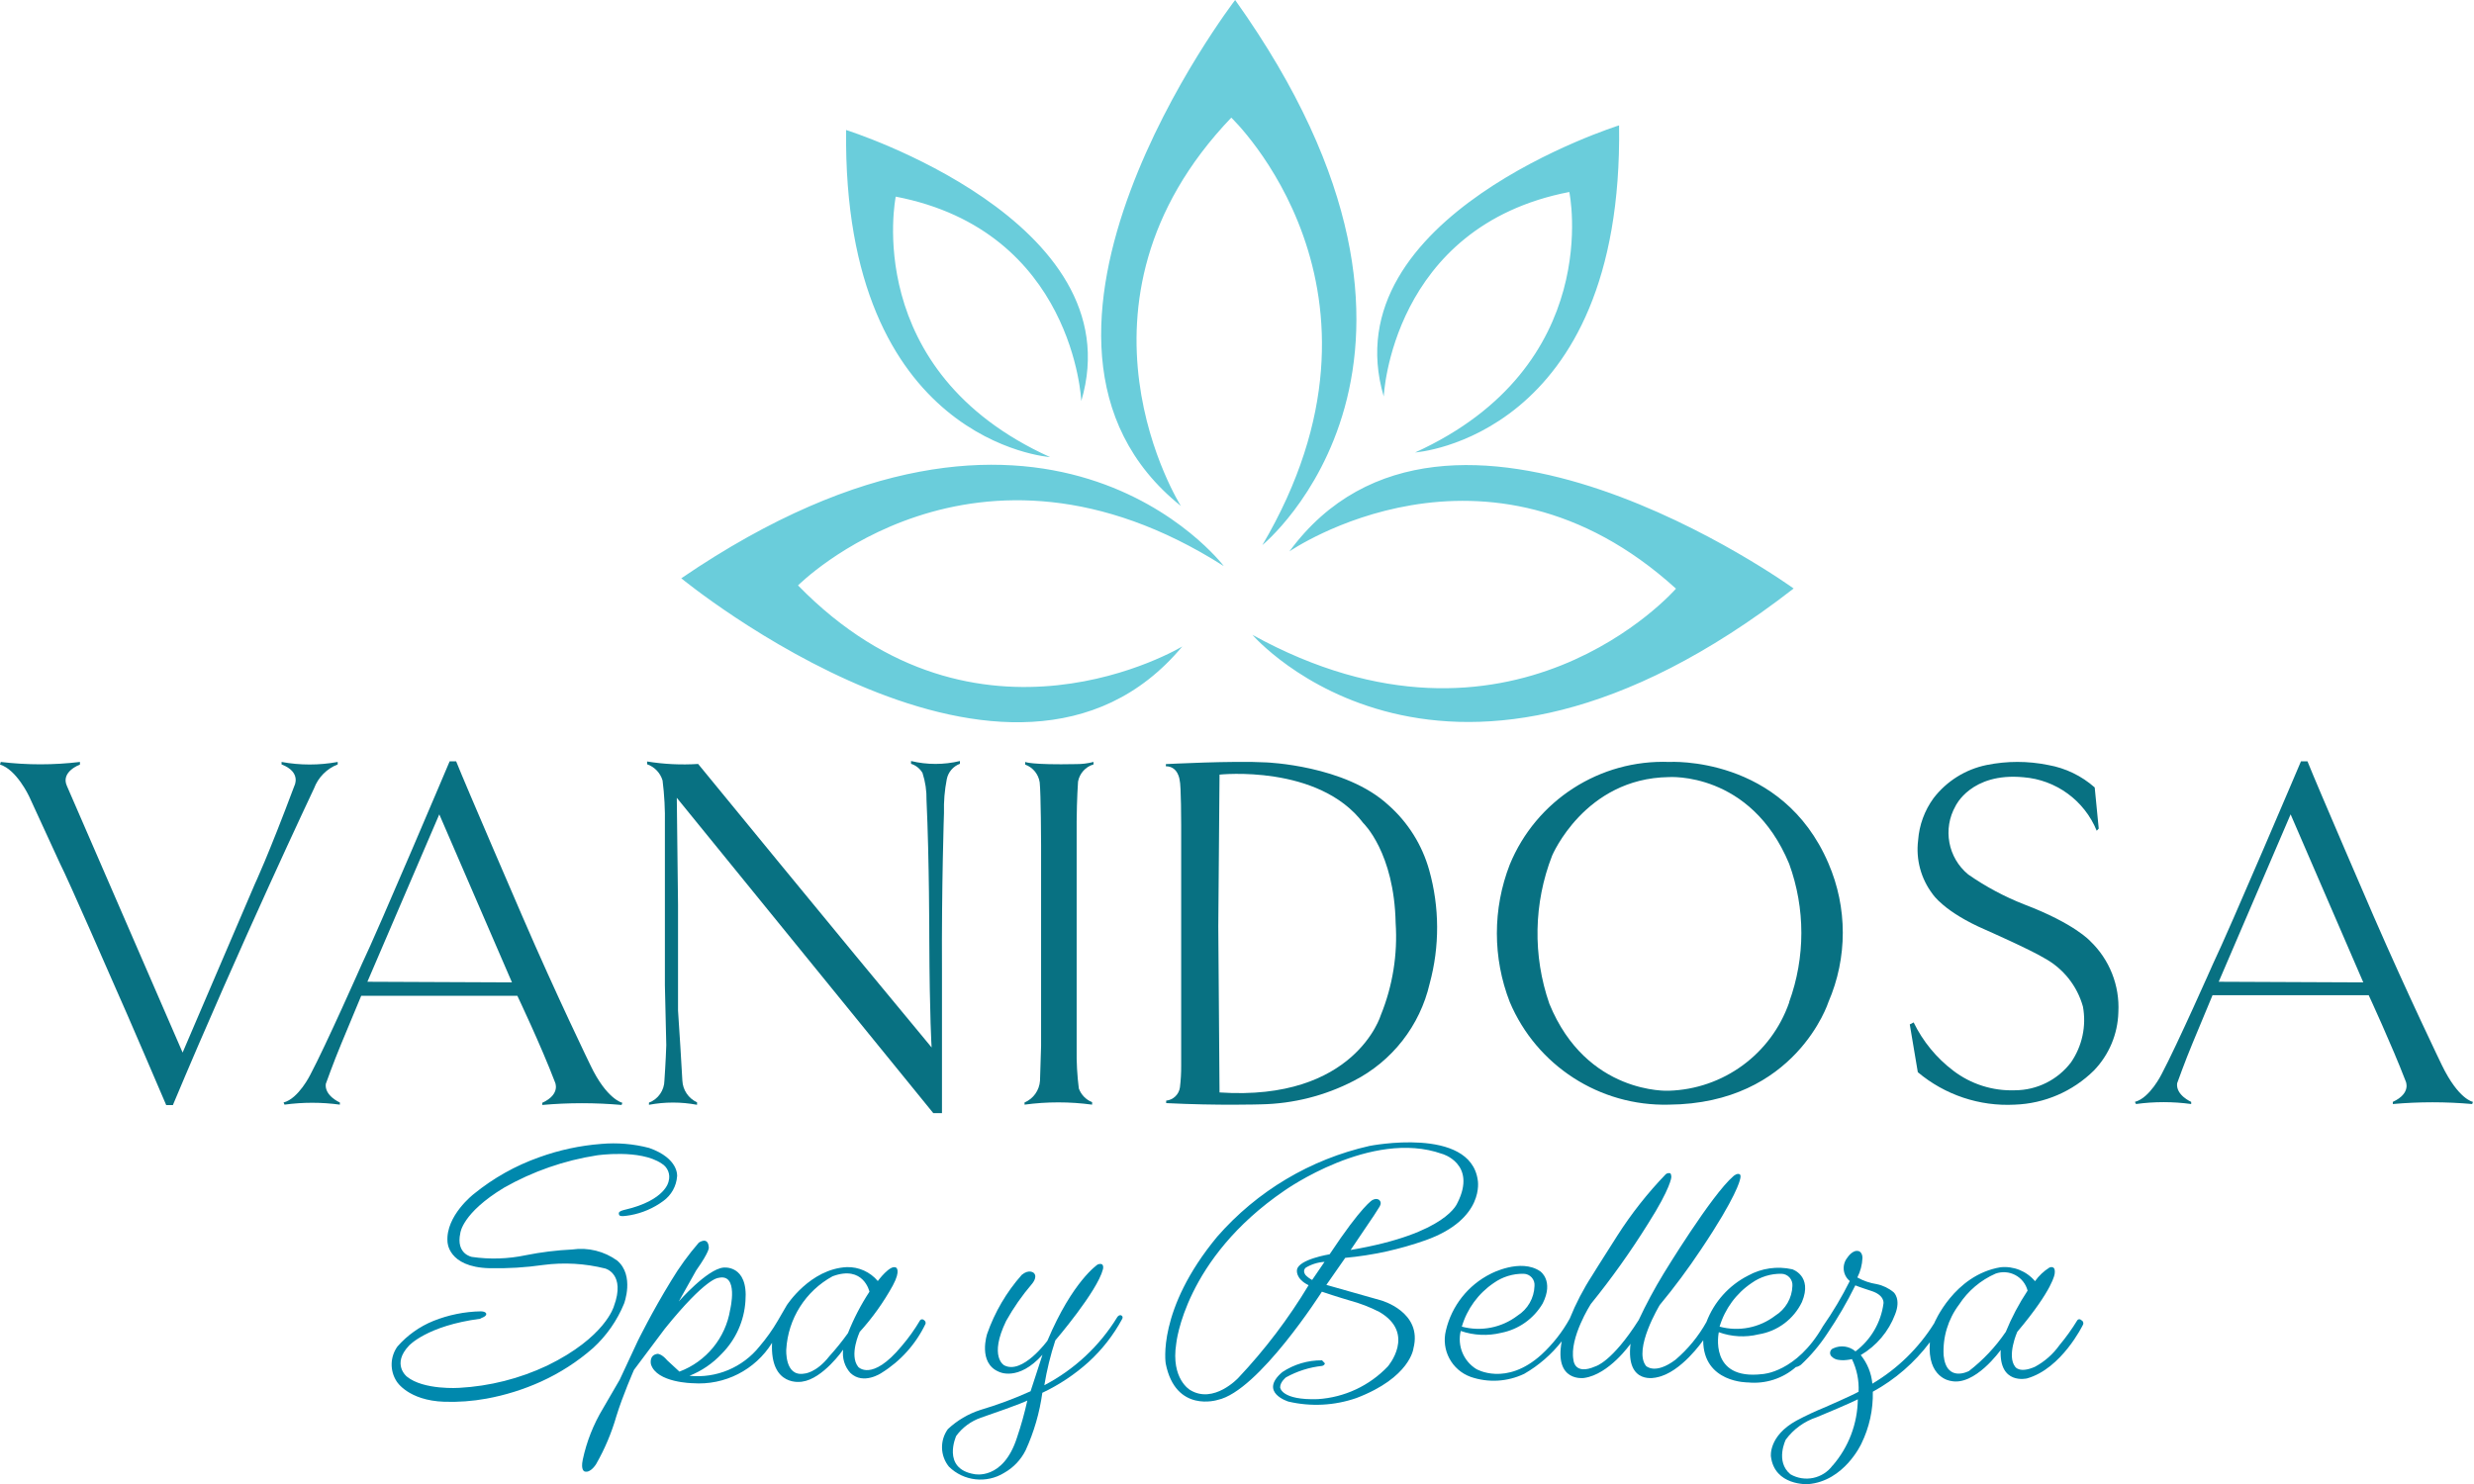
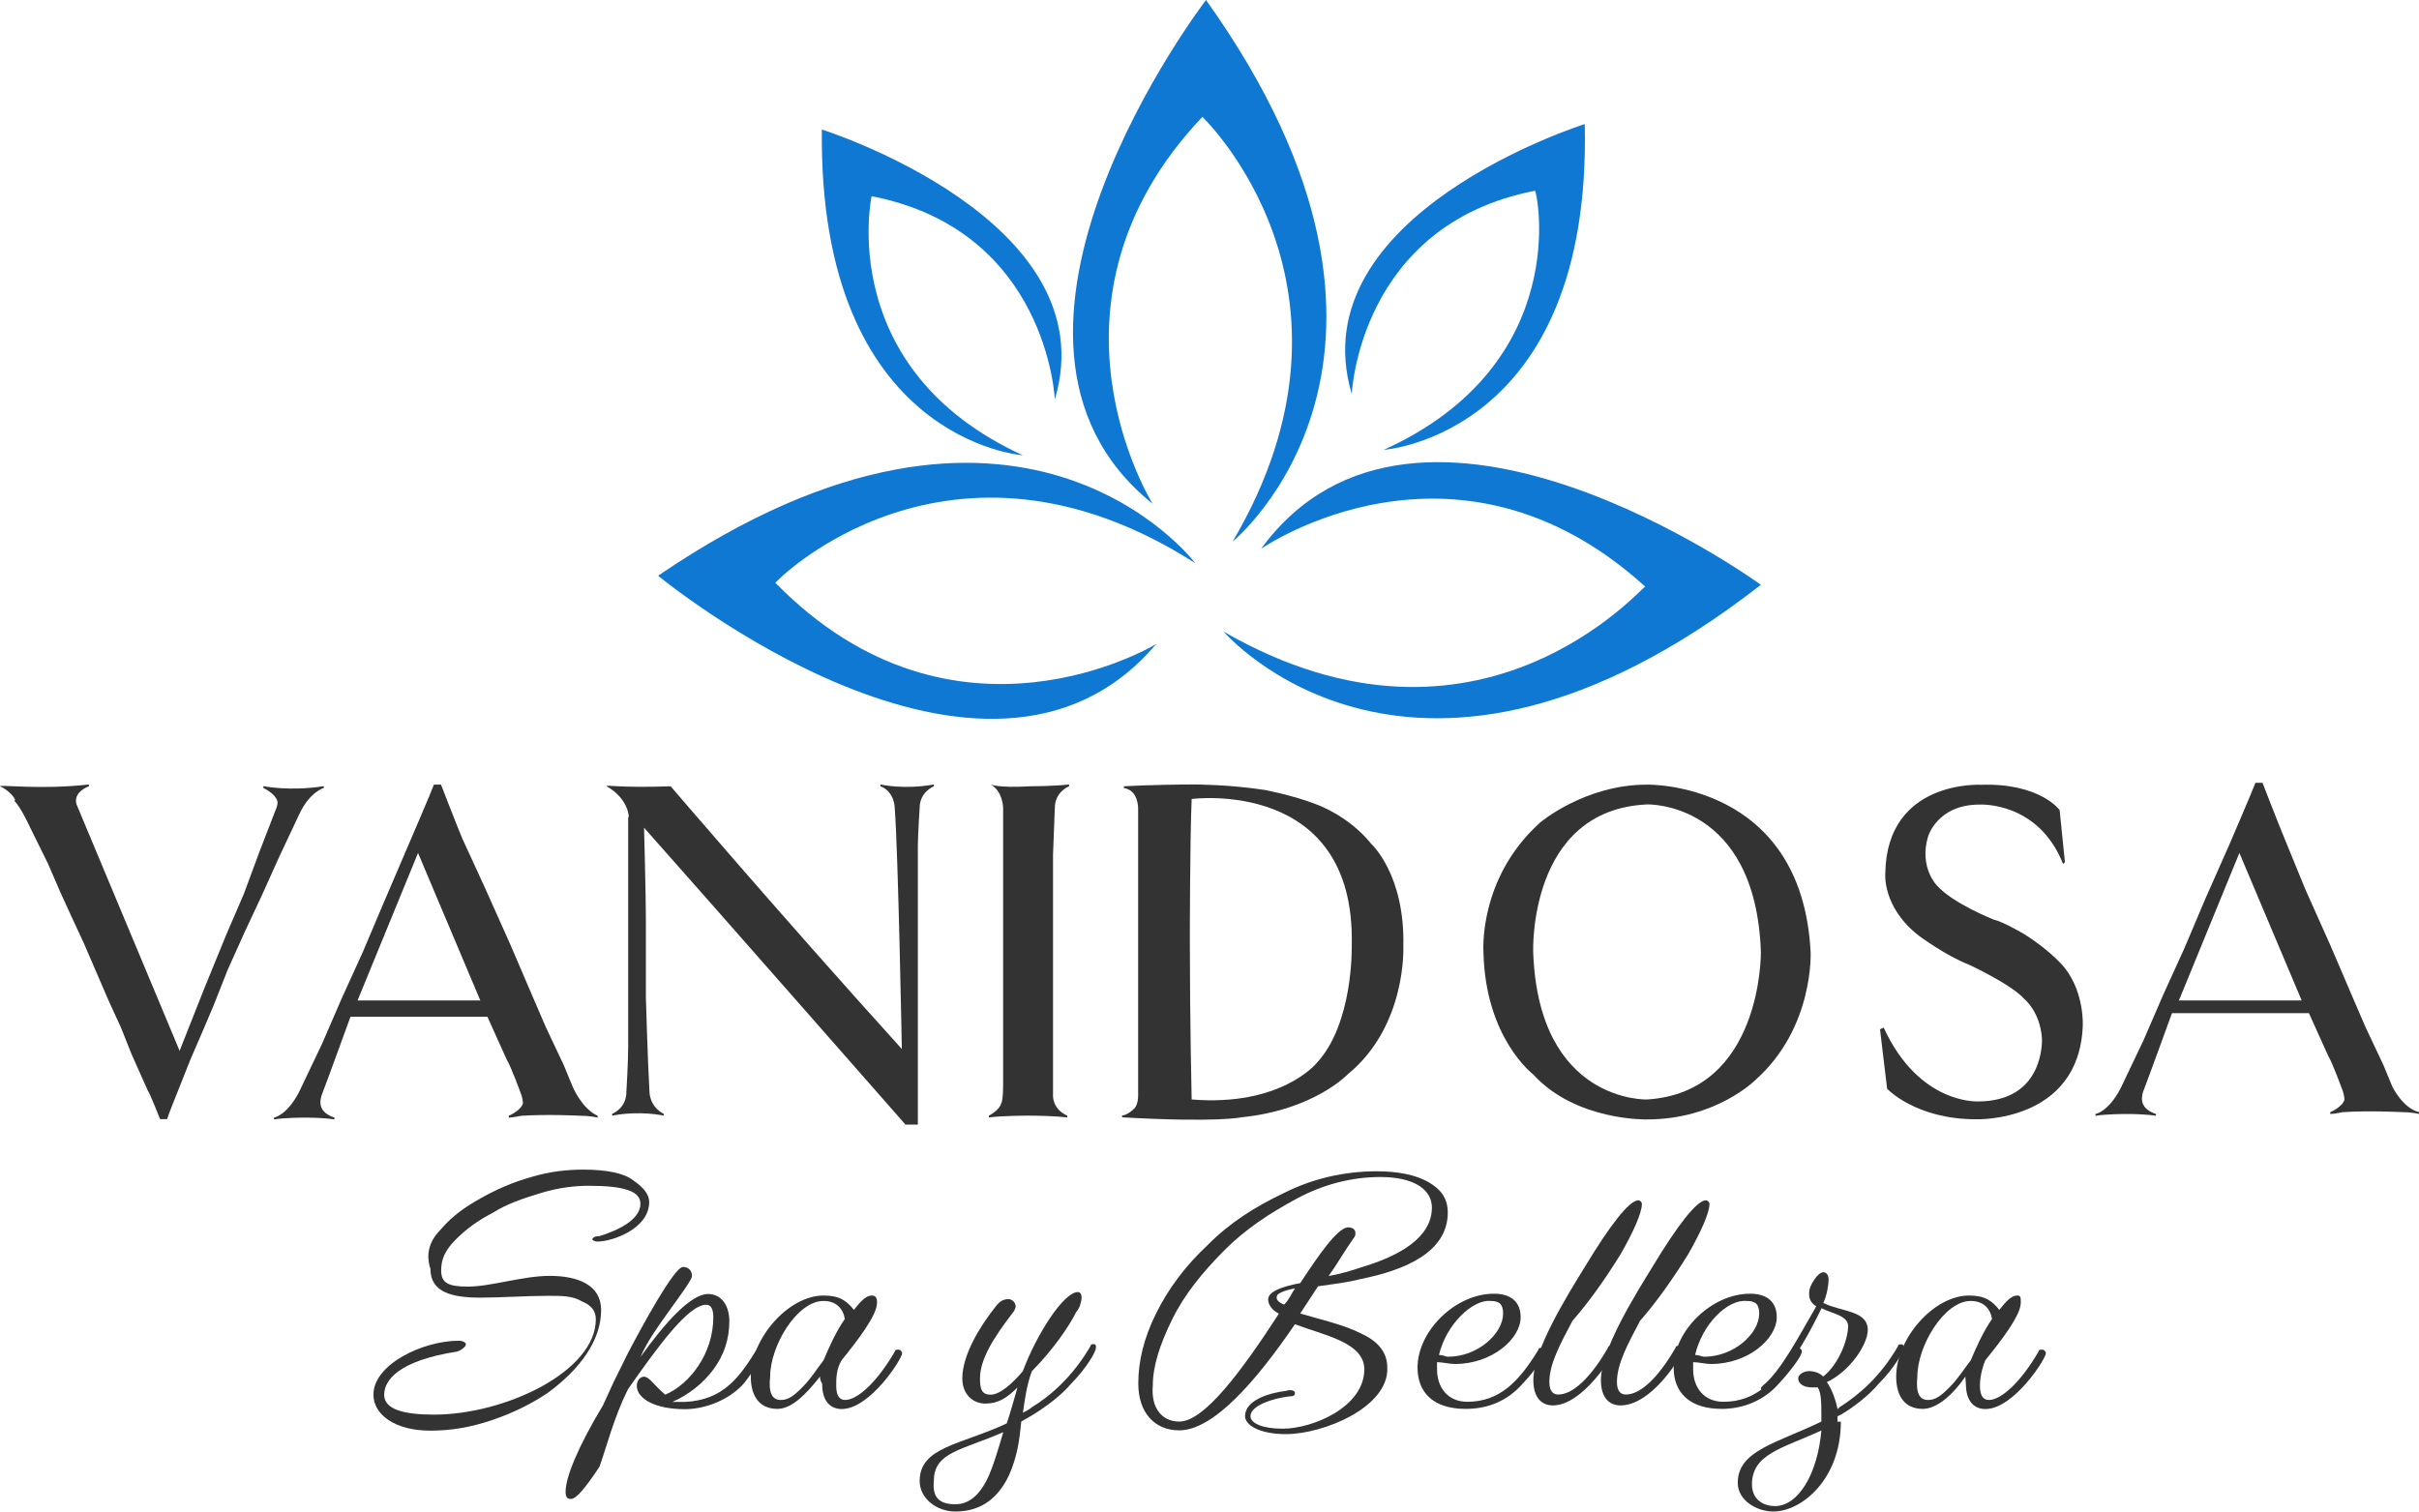
- <svg xmlns="http://www.w3.org/2000/svg" id="Capa_1" data-name="Capa 1" width="160" height="96" viewBox="0 0 160 96">
-   <defs>
-     <style>.cls-1{fill:#087182;}.cls-2{fill:#6acddb;}.cls-3{fill:#0088ad;}</style>
-   </defs>
-   <path class="cls-1" d="M0,49.46l.05-.17a21.36,21.36,0,0,0,5.12,0l0,.17s-1.27.46-.84,1.39l7.48,17.24,4.67-10.9s.86-1.82,2.56-6.36c0,0,.47-.88-.83-1.38v-.16a10,10,0,0,0,3.63,0v.16A2.67,2.67,0,0,0,20.31,51s-4.77,10.08-9.13,20.49h-.43s-2.65-6.2-3.37-7.79c0,0-3-6.88-3.5-7.84l-2-4.35S1.07,49.78,0,49.46Z" />
-   <path class="cls-1" d="M38.18,68.9S36,64.42,33.77,59.25c0,0-3.62-8.37-4.27-10h-.42S24.44,60.21,23.4,62.37c0,0-2.33,5.27-3.33,7.15,0,0-.76,1.55-1.73,1.8l.06.14a13.21,13.21,0,0,1,3.58,0l0-.14s-1-.43-.91-1.2c0,0,.51-1.43,1-2.6l1.29-3.1h10.1S35,67.66,35.89,70c0,0,.4.78-.82,1.34l0,.14a29,29,0,0,1,5.13,0l.05-.14S39.24,71.13,38.18,68.9ZM23.76,63.51l4.65-10.83,4.7,10.87Z" />
-   <path class="cls-1" d="M41.85,49.44l0-.18a14.71,14.71,0,0,0,3.3.16s9,11,15.1,18.34c0,0-.13-1.92-.15-7,0,0,0-5.17-.18-9A5.35,5.35,0,0,0,59.66,50a1.32,1.32,0,0,0-.74-.59l0-.18a6.74,6.74,0,0,0,3.16,0l0,.18a1.34,1.34,0,0,0-.85,1,9.87,9.87,0,0,0-.18,2.17s-.16,4.71-.13,10.2c0,0,0,7.78,0,9.23h-.56L43.77,51.61l.08,6.93v3.57l0,3.26L44,67.69l.13,2.21a1.63,1.63,0,0,0,.95,1.41l0,.16a8.39,8.39,0,0,0-3.11,0l0-.14a1.55,1.55,0,0,0,1-1.43s.09-1.3.12-2.29L43,63.73V53.32a19.62,19.62,0,0,0-.15-2.83A1.59,1.59,0,0,0,41.85,49.44Z" />
-   <path class="cls-1" d="M67.24,50.61a1.45,1.45,0,0,0-.94-1.15v-.17s.36.2,3.31.14a4.4,4.4,0,0,0,1.11-.14l0,.16a1.43,1.43,0,0,0-1,1.11s-.08,1.08-.09,2.59v9.63l0,5.09a18,18,0,0,0,.14,2.54,1.51,1.51,0,0,0,.86.89l0,.16a16.24,16.24,0,0,0-4.37,0l0-.14a1.65,1.65,0,0,0,1-1.41l.07-2.25v-13S67.32,51.34,67.24,50.61Z" />
-   <path class="cls-1" d="M92.43,56.29a8.76,8.76,0,0,0-2.65-4.22c-2.79-2.57-7.89-2.75-7.89-2.75-2.14-.12-6.49.11-6.49.11v.14c.8,0,.89.89.89.89.1.32.1,2.91.1,2.91V66.19l0,2.75a11,11,0,0,1-.08,1.4,1,1,0,0,1-.89.86v.16c3.38.17,6.13.08,6.13.08a13.6,13.6,0,0,0,6-1.52,9.45,9.45,0,0,0,4.91-6.29A13.79,13.79,0,0,0,92.43,56.29ZM89.3,65.67s-1.66,5.59-10.43,5l-.08-10.74.08-9.82s6.41-.69,9.3,3.14c0,0,2,1.89,2.09,6.46A13.46,13.46,0,0,1,89.3,65.67Z" />
-   <path class="cls-1" d="M118.25,55.85c-3-7-10.29-6.56-10.29-6.56a10.72,10.72,0,0,0-10.32,6.64,12.27,12.27,0,0,0,0,8.89,10.87,10.87,0,0,0,10.28,6.64c8.23-.06,10.33-6.64,10.33-6.64A11.3,11.3,0,0,0,118.25,55.85Zm-2.54,9a8.51,8.51,0,0,1-7.79,5.71s-5.31.27-7.72-5.63a13.87,13.87,0,0,1,.18-9.58s2.1-5,7.54-5.08c0,0,5.3-.39,7.79,5.61A13.07,13.07,0,0,1,115.71,64.82Z" />
-   <path class="cls-1" d="M157.92,68.9s-2.17-4.48-4.42-9.65c0,0-3.62-8.37-4.27-10h-.42s-4.64,10.92-5.68,13.08c0,0-2.33,5.27-3.33,7.15,0,0-.76,1.55-1.73,1.8l.07.14a13.12,13.12,0,0,1,3.57,0l0-.14s-1-.43-.91-1.2c0,0,.51-1.43,1-2.6l1.29-3.1h10.1s1.5,3.24,2.39,5.56c0,0,.39.78-.83,1.34l0,.14a29,29,0,0,1,5.13,0l.05-.14S159,71.13,157.92,68.9Zm-14.43-5.39,4.65-10.83,4.7,10.87Z" />
-   <path class="cls-1" d="M135.6,53.74l.13-.14-.26-2.66a6.14,6.14,0,0,0-3-1.45,10,10,0,0,0-4,0,5.79,5.79,0,0,0-3.42,2.14,5.26,5.26,0,0,0-1,2.73,4.77,4.77,0,0,0,.94,3.48s.73,1.15,3.42,2.31c0,0,2.88,1.27,3.8,1.83a5.14,5.14,0,0,1,2.5,3.14,4.83,4.83,0,0,1-.77,3.6,4.57,4.57,0,0,1-3.62,1.81,6.2,6.2,0,0,1-4-1.27,8.68,8.68,0,0,1-2.56-3.12l-.25.13.52,3.09a9,9,0,0,0,6.27,2.1,7.66,7.66,0,0,0,5.12-2.21A5.64,5.64,0,0,0,137,65.48a5.92,5.92,0,0,0-1.82-4.6s-1-1.13-4.26-2.37a17.55,17.55,0,0,1-3.63-1.94,3.5,3.5,0,0,1-.82-4.43s1-2.18,4.39-1.86A5.59,5.59,0,0,1,135.6,53.74Z" />
-   <path class="cls-2" d="M67.91,29.57S54.48,28.64,54.72,8.41c0,0,18.66,5.86,15.21,17.53,0,0-.47-11-12-13.22C57.93,12.72,55.61,24,67.91,29.57Zm23.61-.3S105,28.34,104.71,8.11c0,0-18.66,5.86-15.22,17.54,0,0,.48-11,12-13.23C101.5,12.42,103.82,23.67,91.52,29.27Zm-9.89,6S96.44,23.24,79.88,0c0,0-16.89,22-3.51,32.73,0,0-8.26-13.07,3.26-25.12C79.63,7.61,91.37,18.75,81.63,35.28Zm-2.5,1.33s-11.55-15.23-35.07.81c0,0,21.41,17.6,32.4,4.41,0,0-13.2,8-24.85-3.95C51.61,37.88,63,26.36,79.13,36.61ZM81,41.07s12.46,14.49,35-3c0,0-22.45-16.24-32.61-2.4,0,0,12.69-8.77,25,2.41C108.38,38.1,97.73,50.3,81,41.07Z" />
-   <path class="cls-3" d="M31.45,85s0-.16-.35-.17a8.7,8.7,0,0,0-3.07.62,6.17,6.17,0,0,0-2.33,1.66,2,2,0,0,0-.05,2.25s.73,1.24,3.09,1.32a12.9,12.9,0,0,0,2.71-.2A15.11,15.11,0,0,0,35,89.37a13.67,13.67,0,0,0,3.36-2.17,8,8,0,0,0,2-2.87s.69-1.81-.44-2.78A4,4,0,0,0,37,80.83a20.32,20.32,0,0,0-3,.37,9.92,9.92,0,0,1-3.48.11s-1.05-.18-.75-1.54c0,0,.1-1.29,2.83-2.94a17.65,17.65,0,0,1,6-2.09s2.79-.42,4.19.53a1,1,0,0,1,.45,1.15s-.17,1.22-2.83,1.84c0,0-.41.08-.39.23s0,.25.75.12a5.11,5.11,0,0,0,2.13-.92,2.16,2.16,0,0,0,.89-1.6s.13-1.15-1.81-1.83a9.07,9.07,0,0,0-3.1-.26,15.24,15.24,0,0,0-4,.86,14.18,14.18,0,0,0-4.24,2.38s-1.82,1.4-1.7,3.08c0,0,0,1.65,2.71,1.72a21.28,21.28,0,0,0,3.49-.21,10.69,10.69,0,0,1,4,.23s1.34.34.56,2.45c0,0-.55,2-4.31,3.83a15.29,15.29,0,0,1-5.69,1.44s-2.3.16-3.39-.73c0,0-1-.8.14-2,0,0,1.16-1.29,4.61-1.74C31.08,85.26,31.45,85.19,31.45,85Z" />
-   <path class="cls-3" d="M59.76,85.4a.17.17,0,0,0-.25,0,11.6,11.6,0,0,1-1.2,1.68c-1.94,2.34-2.81,1.34-2.81,1.34-.6-.76.1-2.26.1-2.26a15.86,15.86,0,0,0,2.14-3c.54-1,.21-1.16.21-1.16-.38-.22-1.18.87-1.18.87a2.53,2.53,0,0,0-2-.9c-2.38.11-3.89,2.47-3.89,2.47l-.58,1a11.37,11.37,0,0,1-1.18,1.66A5.13,5.13,0,0,1,44.59,89a5.76,5.76,0,0,0,2.09-1.43,5.31,5.31,0,0,0,1.53-3.41C48.4,81.78,46.78,82,46.78,82c-1.06.11-2.88,2.19-2.88,2.19l1.12-2c.91-1.29.82-1.5.82-1.5-.05-.74-.65-.3-.65-.3a17.62,17.62,0,0,0-1.79,2.47c-1.23,2-2.15,3.88-2.15,3.88l-1.17,2.51L39,91.11a10.74,10.74,0,0,0-1.31,3.31c-.15.71.12.77.12.77.39.12.75-.49.75-.49a14.11,14.11,0,0,0,1.3-3.08c.41-1.34,1.14-3,1.14-3l2-2.67c2.66-3.3,3.45-3.28,3.45-3.28,1.35-.34.77,2.06.77,2.06a5.16,5.16,0,0,1-3.28,4L43.15,88c-.37-.44-.63-.42-.63-.42-.57.08-.42.68-.42.68.37,1.19,2.7,1.22,2.7,1.22a5.56,5.56,0,0,0,5.13-2.61c-.14,2.91,1.94,2.51,1.94,2.51,1.35-.18,2.66-2.07,2.66-2.07A1.87,1.87,0,0,0,55,88.82c.84.79,2,0,2,0a7.58,7.58,0,0,0,2.86-3.19A.22.22,0,0,0,59.76,85.4Zm-4.92.84a16.49,16.49,0,0,1-1.2,1.49C52.77,88.84,52,88.86,52,88.86c-1.26.21-1.15-1.56-1.15-1.56a5.77,5.77,0,0,1,3-4.74c2-.74,2.38,1,2.38,1A14.82,14.82,0,0,0,54.84,86.24Z" />
-   <path class="cls-3" d="M72.51,85.09s-.13-.06-.25.11a12.1,12.1,0,0,1-4.72,4.41,19.4,19.4,0,0,1,.71-2.9s2.71-3.16,3.08-4.6c0,0,.13-.48-.34-.31,0,0-1.62,1.06-3.25,4.93,0,0-1.62,2.22-2.8,1.59,0,0-1-.54.13-2.87a14.69,14.69,0,0,1,1.65-2.37s.43-.47.13-.74c0,0-.3-.26-.77.13a11.44,11.44,0,0,0-2.24,3.82s-.62,1.88.76,2.45c0,0,1.24.66,2.82-1.1L66.65,90a25.32,25.32,0,0,1-3.25,1.21,5.59,5.59,0,0,0-2.1,1.24,2,2,0,0,0,.07,2.43,2.91,2.91,0,0,0,3.57.4,3.44,3.44,0,0,0,1.39-1.46,13.25,13.25,0,0,0,1.08-3.72,12.32,12.32,0,0,0,3-2,10.58,10.58,0,0,0,2.16-2.77S72.67,85.17,72.51,85.09ZM65.77,93c-.9,2.8-2.77,2.36-2.77,2.36-2.12-.36-1.16-2.47-1.16-2.47a3.34,3.34,0,0,1,1.6-1.18c2.71-.93,3-1.11,3-1.11A22.64,22.64,0,0,1,65.77,93Z" />
-   <path class="cls-3" d="M95.57,76.34c-.49-3.5-7-2.21-7-2.21A18.48,18.48,0,0,0,78.72,80c-3.92,4.73-3.33,8.21-3.33,8.21.64,3.22,3.36,2.35,3.36,2.35,2.64-.56,6.74-7,6.74-7,.94.32,1.8.57,1.8.57a9.76,9.76,0,0,1,1.92.74c2.39,1.4.54,3.53.54,3.53a6.85,6.85,0,0,1-4.52,2.11c-2.39.08-2.44-.76-2.44-.76,0-.36.38-.65.38-.65a6.17,6.17,0,0,1,2.34-.74c.19-.06.17-.17.17-.17S85.5,88,85.5,88a4.56,4.56,0,0,0-2.57.76c-1.55,1.32.4,1.91.4,1.91a7.92,7.92,0,0,0,4.39-.23c3.49-1.33,3.69-3.21,3.69-3.21.61-2.37-2.1-3.11-2.1-3.11l-3.53-1L87,81.37a21.44,21.44,0,0,0,5.2-1.14C96.07,78.85,95.57,76.34,95.57,76.34ZM84.86,82.8a1.63,1.63,0,0,1-.42-.31s-.23-.27,0-.48a2.65,2.65,0,0,1,1.22-.38Zm9.4-5s-.63,2-6.91,3.06l1.35-2s.2-.28.5-.77c0,0,.21-.28,0-.46,0,0-.15-.15-.44,0,0,0-.66.33-2.77,3.51,0,0-2,.32-2.11,1,0,0-.13.57.75,1a35.11,35.11,0,0,1-4.55,6s-1.59,1.71-3.11.78c0,0-1.26-.71-.9-3,0,0,.52-5.48,7-9.9,0,0,5.62-4,10.18-2.38C93.22,74.62,95.54,75.26,94.26,77.81Z" />
-   <path class="cls-3" d="M134.6,85.4a.16.16,0,0,0-.25,0,13.32,13.32,0,0,1-1.16,1.62,4.65,4.65,0,0,1-1.59,1.4c-1,.44-1.27,0-1.27,0-.56-.7.13-2.26.13-2.26,2.35-2.79,2.42-3.76,2.42-3.76.08-.6-.34-.4-.34-.4a3.26,3.26,0,0,0-.93.88,2.57,2.57,0,0,0-2.24-.9c-3,.51-4.28,3.62-4.28,3.62a11.82,11.82,0,0,1-4,3.91,3.45,3.45,0,0,0-.75-1.85,5.17,5.17,0,0,0,2.22-2.63c.4-1-.09-1.43-.09-1.43a2.49,2.49,0,0,0-1.1-.53,3.74,3.74,0,0,1-1.25-.43,3.08,3.08,0,0,0,.33-1.26c0-.37-.23-.44-.23-.44-.4-.13-.74.41-.74.41a1.08,1.08,0,0,0,.15,1.52,23.45,23.45,0,0,1-1.74,2.93c-1.72,3-3.91,3.09-3.91,3.09-3.5.42-2.82-2.71-2.82-2.71a4.43,4.43,0,0,0,2.57.14,3.78,3.78,0,0,0,2.81-2.1c.7-1.69-.63-2.11-.63-2.11a4.07,4.07,0,0,0-2.86.41,5.6,5.6,0,0,0-2.69,3,8.92,8.92,0,0,1-2,2.44c-1.33,1-1.91.4-1.91.4-.84-1.08.89-3.94.89-3.94A42.58,42.58,0,0,0,110,80.84c2.32-3.45,2.52-4.5,2.52-4.5.1-.31,0-.37,0-.37-.16-.11-.41.11-.41.11-1.42,1.21-4.52,6.31-4.52,6.31a31,31,0,0,0-1.61,3c-1.73,2.73-2.8,3-2.8,3-1.37.6-1.42-.41-1.42-.41-.28-1.43,1.12-3.62,1.12-3.62a51.76,51.76,0,0,0,3.71-5.21c1.47-2.31,1.5-3,1.5-3,0-.2-.07-.25-.07-.25a.32.32,0,0,0-.29.06,25.48,25.48,0,0,0-3.15,4c-1.14,1.78-1.61,2.55-1.61,2.55a16.39,16.39,0,0,0-1.45,2.79,9.28,9.28,0,0,1-1.83,2.33c-2.3,2.08-4.22.93-4.22.93a2.27,2.27,0,0,1-1-2.46,4.65,4.65,0,0,0,2.62.12,4,4,0,0,0,2.68-1.9c.74-1.47-.16-2.08-.16-2.08-1.27-.87-3.2.16-3.2.16a5.5,5.5,0,0,0-2.9,3.67,2.54,2.54,0,0,0,1.6,3,4.57,4.57,0,0,0,3.47-.2A8.41,8.41,0,0,0,101,86.77c-.5,2.67,1.45,2.37,1.45,2.37,1.62-.23,3-2.21,3-2.21-.32,2.74,1.7,2.17,1.7,2.17,1.57-.3,3-2.4,3-2.4,0,2.77,2.9,2.73,2.9,2.73a4.09,4.09,0,0,0,3.1-1c.13,0,.32-.14.32-.14a11.11,11.11,0,0,0,1.69-2,26.27,26.27,0,0,0,1.83-3.14c.17.08,1,.35,1,.35.92.28.82.82.82.82A4.64,4.64,0,0,1,120,87.42a1.34,1.34,0,0,0-1.43-.2.32.32,0,0,0-.07.57c.36.36,1.27.13,1.27.13a4.37,4.37,0,0,1,.43,2.11c-.31.19-2.16,1-2.16,1a19.59,19.59,0,0,0-1.86.87c-1.82,1-1.65,2.32-1.65,2.32.24,1.91,2.39,1.79,2.39,1.79,2.35-.18,3.46-2.62,3.46-2.62a7.25,7.25,0,0,0,.74-3.36,11.52,11.52,0,0,0,3.69-3.2c-.19,2.32,1.34,2.5,1.34,2.5,1.56.37,3.24-2,3.24-2-.11,2.28,1.7,1.84,1.7,1.84,2.24-.63,3.61-3.45,3.61-3.45A.22.22,0,0,0,134.6,85.4ZM113.28,83a3.23,3.23,0,0,1,1.93-.6.73.73,0,0,1,.71.79,2.35,2.35,0,0,1-1.11,1.92,4.14,4.14,0,0,1-3.6.71A5.2,5.2,0,0,1,113.28,83ZM96.6,83a3.24,3.24,0,0,1,1.94-.6.72.72,0,0,1,.7.79,2.36,2.36,0,0,1-1.1,1.92,4.16,4.16,0,0,1-3.6.71A5.18,5.18,0,0,1,96.6,83Zm21.92,11.8a2.09,2.09,0,0,1-2.73.57c-1-.83-.3-2.24-.3-2.24a4.08,4.08,0,0,1,2-1.45c2.13-.88,2.66-1.16,2.66-1.16A6.67,6.67,0,0,1,118.52,94.81Zm11.19-8.63a11.06,11.06,0,0,1-2.37,2.52s-1.45.78-1.64-1a5,5,0,0,1,1-3.3,5.41,5.41,0,0,1,2.36-2,1.59,1.59,0,0,1,2.07,1.1A15.33,15.33,0,0,0,129.71,86.18Z" />
+ <svg xmlns="http://www.w3.org/2000/svg" version="1.1" id="Capa_1" x="0px" y="0px" viewBox="0 0 160 100" style="enable-background:new 0 0 160 100;" xml:space="preserve">
+   <style type="text/css">
+ 	.st0{fill:#0E78D2;}
+ 	.st1{fill:#333333;}
+ </style>
+   <g>
+     <g>
+       <path class="st0" d="M67.65,30.12c0,0-13.53-0.95-13.29-21.55c0,0,18.94,5.95,15.41,17.86c0,0-0.47-11.19-12.12-13.45    C57.65,12.98,55.18,24.4,67.65,30.12z" />
+       <path class="st0" d="M91.53,29.76c0,0,13.76-0.95,13.29-21.55c0,0-18.94,5.95-15.41,17.86c0,0,0.47-11.19,12.12-13.45    C101.65,12.62,104.12,24.05,91.53,29.76z" />
+       <path class="st0" d="M81.53,35.83c0,0,15.06-12.26-1.76-35.83c0,0-17.18,22.38-3.53,33.33c0,0-8.35-13.33,3.29-25.6    C79.53,7.74,91.41,19.05,81.53,35.83L81.53,35.83z" />
+       <path class="st0" d="M79.06,37.26c0,0-11.65-15.48-35.53,0.83c0,0,21.65,17.86,32.94,4.52c0,0-13.29,8.1-25.18-4.05    C51.18,38.57,62.71,26.79,79.06,37.26L79.06,37.26z" />
+       <path class="st0" d="M80.94,41.79c0,0,12.59,14.76,35.53-3.1c0,0-22.71-16.55-33.06-2.38c0,0,12.82-8.93,25.41,2.5    C108.71,38.69,97.88,51.55,80.94,41.79z" />
+     </g>
+     <g>
+       <path class="st1" d="M0,52.02L0,52.02c0-0.12,2.71,0.24,5.88-0.12v0.12c0,0-1.06,0.36-0.82,1.19l6.82,16.31l1.65-4.17l1.41-3.45    c0,0,0.82-1.9,1.18-2.74l1.06-2.86l1.06-2.74c0,0,0.12-0.24,0.12-0.48c0,0,0-0.48-0.94-0.95v-0.12c0,0,1.76,0.36,4,0v0.12    c0,0-0.94,0.24-1.65,1.79l-1.29,2.74l-1.18,2.62l-1.06,2.26l-1.18,2.62l-0.94,2.38l-0.71,1.67l-0.82,1.9l-0.71,1.79    c0,0-0.82,2.02-0.82,2.14h-0.47c0,0-0.71-1.79-0.82-1.9l-1.06-2.38L8,67.98l-0.82-1.79l-0.82-1.9l-0.82-1.9L4.71,60.6L4,59.05    l-0.82-1.9L2,54.76c0,0-0.59-1.31-1.06-1.79C1.18,52.98,0.59,52.26,0,52.02z" />
+       <path class="st1" d="M37.88,71.9l-0.59-1.43l-1.18-2.5l-0.82-1.9l-1.53-3.57l-1.65-3.69l-1.53-3.33    c-0.35-0.83-1.41-3.57-1.41-3.57h-0.47c-0.12,0.36-1.76,4.17-1.76,4.17l-1.53,3.57L24,62.98l-1.41,3.1l-1.29,2.98l-1.53,3.21    c-0.82,1.55-1.65,1.67-1.65,1.67v0.12c0.71-0.12,2-0.12,2-0.12c1.41,0,2,0.12,2,0.12v-0.12c-0.71-0.24-0.82-0.6-0.82-0.6    c-0.24-0.36,0-0.95,0-0.95c0.24-0.6,1.88-5.12,1.88-5.12h9.06l1.29,2.86c0.24,0.36,0.94,2.26,0.94,2.26    c0.12,0.36,0.12,0.6,0.12,0.6c-0.12,0.48-0.94,0.83-0.94,0.83v0.12c0.24,0,0.82-0.12,0.82-0.12c1.76-0.12,4,0,4,0    c0.59,0,1.06,0.12,1.06,0.12v-0.12C38.47,73.33,37.88,71.9,37.88,71.9z M23.65,66.19l4-9.76l4.12,9.76H23.65z" />
+       <path class="st1" d="M158.24,71.9l-0.59-1.43l-1.18-2.5l-0.82-1.9l-1.53-3.57l-1.65-3.69l-1.41-3.45    c-0.35-0.83-1.41-3.57-1.41-3.57h-0.47c-0.12,0.36-1.76,4.17-1.76,4.17l-1.53,3.45l-1.41,3.33l-1.41,3.1l-1.29,2.98l-1.53,3.21    c-0.82,1.55-1.65,1.67-1.65,1.67v0.12c0.71-0.12,2-0.12,2-0.12c1.41,0,2,0.12,2,0.12v-0.12c-0.71-0.24-0.82-0.6-0.82-0.6    c-0.24-0.36,0-0.95,0-0.95c0.24-0.6,1.88-5.12,1.88-5.12h9.06l1.29,2.86c0.24,0.36,0.94,2.26,0.94,2.26    c0.12,0.36,0.12,0.6,0.12,0.6c-0.12,0.48-0.94,0.83-0.94,0.83v0.12c0.24,0,0.82-0.12,0.82-0.12c1.76-0.12,4,0,4,0    c0.59,0,1.06,0.12,1.06,0.12v-0.12C158.94,73.33,158.24,71.9,158.24,71.9z M144.12,66.19l4-9.76l4.12,9.76H144.12z" />
+       <path class="st1" d="M124.59,67.98l-0.24,0.12l0.47,3.93c0,0,1.88,2.02,5.88,2.02c0,0,6.82,0.24,7.06-6.19    c0,0,0.12-2.14-1.18-3.81c0,0-0.82-1.07-2.71-2.26c0,0-1.41-0.83-2-0.95c0,0-2.71-1.07-3.76-2.26c0,0-1.18-1.19-0.59-3.21    c0,0,0.59-2.14,3.41-2.14c0,0,3.88-0.24,5.53,3.93l0.12-0.12l-0.35-3.45c0,0-1.29-1.79-5.18-1.67c0,0-6.24-0.36-6.35,5.83    c0,0-0.24,2.26,2.24,4.17c0,0,1.76,1.31,3.29,1.9c0,0,2.82,1.31,3.65,2.26c0,0,1.06,0.83,1.18,2.62c0,0,0.24,4.17-4.24,4.17    C130.82,72.86,126.94,73.1,124.59,67.98z" />
+       <path class="st1" d="M119.76,62.98c-0.59-11.31-10.82-11.07-10.82-11.07c-4.12,0-7.06,2.5-7.06,2.5    c-4.12,3.69-3.76,8.57-3.76,8.57c0.12,5.71,3.29,8.1,3.29,8.1c2.82,3.1,7.53,2.98,7.53,2.98c4.59,0,7.18-2.62,7.18-2.62    C120,67.98,119.76,62.98,119.76,62.98z M108.94,72.74c0,0-7.18,0.24-7.53-9.76c0,0-0.35-9.4,7.53-9.76c0,0,7.18-0.24,7.53,9.76    C116.47,62.98,116.59,72.26,108.94,72.74z" />
+       <path class="st1" d="M92.82,62.62c0.12-4.76-2.12-6.79-2.12-6.79c-1.53-1.9-3.65-2.62-3.65-2.62c-1.53-0.6-3.41-0.95-3.41-0.95    c-2.35-0.36-4.59-0.36-4.59-0.36c-2.71,0-4.71,0.12-4.71,0.12v0.12c0.94,0.12,0.94,1.31,0.94,1.31c0,0.71,0,2.14,0,2.14v2.86v9.52    v2.62c0,0.36,0,1.9,0,1.9c0,0.6-0.24,0.83-0.24,0.83c-0.47,0.48-0.82,0.48-0.82,0.48v0.12c6.35,0.36,7.88,0,7.88,0    c4.82-0.48,7.06-2.86,7.06-2.86C93.06,67.86,92.82,62.62,92.82,62.62z M87.06,70.36c0,0-2.35,2.86-8.24,2.38    c0,0-0.12-5.24-0.12-10.48c0,0,0-6.55,0.12-9.4c0,0,10.82-1.43,10.59,9.64C89.41,62.62,89.53,67.74,87.06,70.36z" />
+       <path class="st1" d="M65.53,51.9c0,0,0.47,0.24,2.59,0.12c0,0,1.53,0,2.59-0.12v0.12c0,0-0.94,0.36-0.94,1.43l-0.12,3.1v4.64v5    c0,0,0,4.17,0,5.24v0.95c0,0-0.12,0.95,0.94,1.43v0.12c0,0-0.82-0.12-2.59-0.12c0,0-1.76,0-2.59,0.12v-0.12    c0,0,0.71-0.36,0.82-0.83c0,0,0.12-0.12,0.12-1.31c0,0,0-2.02,0-3.33v-4.4v-5.24v-3.45c0,0,0-1.19,0-1.79    C66.35,53.45,66.35,52.38,65.53,51.9L65.53,51.9z" />
+       <path class="st1" d="M40.12,52.02L40.12,52.02c0-0.12,0.71,0.12,4.24,0c0,0,7.53,8.81,15.29,17.38c0,0-0.24-12.98-0.47-15.95    c0,0,0-1.07-0.94-1.43V51.9c0,0,1.53,0.36,3.53,0v0.12c0,0-0.94,0.36-0.94,1.43c0,0-0.12,1.79-0.12,2.5v2.74v2.26v2.98v3.21v3.33    c0,0,0,3.1,0,3.93h-0.82c0,0-13.06-14.88-17.29-19.64c0,0,0.12,4.52,0.12,5.95v5.24c0,0,0.12,4.29,0.24,6.31c0,0,0,0.95,0.94,1.43    v0.12c0,0-1.53-0.36-3.41,0v-0.12c0,0,0.94-0.36,0.94-1.43c0,0,0.12-2.02,0.12-2.98c0,0,0-2.74,0-3.93v-4.52v-4.64    c0,0,0-1.19,0-2.14C41.65,54.29,41.65,52.86,40.12,52.02z" />
+     </g>
+     <g>
+       <path class="st1" d="M29.18,81.31c0.71-0.83,1.53-1.43,2.59-2.02c1.06-0.6,2.12-1.07,3.41-1.43c1.18-0.36,2.35-0.48,3.41-0.48    c1.53,0,2.71,0.24,3.29,0.71c0.71,0.48,1.06,0.95,1.06,1.43c0,1.79-2.47,2.62-3.41,2.62c-0.24,0-0.35-0.12-0.35-0.12    c0-0.12,0.12-0.24,0.47-0.24c1.18-0.36,2.71-1.07,2.71-2.14c0-0.83-1.06-1.19-3.41-1.19c-0.94,0-2,0.12-3.18,0.48    c-1.18,0.36-2.24,0.71-3.18,1.31c-0.94,0.48-1.76,1.07-2.47,1.79s-0.94,1.31-0.94,2.02c0,0.83,0.47,1.07,1.76,1.07    c1.53,0,3.65-0.71,5.41-0.71c1.88,0,3.41,0.6,3.41,2.26c0,2.02-1.41,3.93-3.53,5.48c-1.06,0.71-2.24,1.31-3.65,1.79    c-1.41,0.48-2.71,0.71-4.12,0.71c-2.35,0-3.76-1.07-3.76-2.38c0-2.02,3.29-3.57,5.65-3.57c0.24,0,0.47,0.12,0.47,0.24    c0,0.12-0.24,0.36-0.59,0.48c-3.88,0.6-4.82,1.9-4.82,2.86s1.29,1.31,3.29,1.31c4.71,0,10.71-2.86,10.71-6.31    c0-0.6-0.35-0.95-0.94-1.19c-0.59-0.36-1.29-0.36-2.24-0.36c-1.41,0-3.06,0.12-4.47,0.12c-1.88,0-3.29-0.36-3.29-1.9    C28.12,82.86,28.47,82.02,29.18,81.31z" />
+       <path class="st1" d="M37.76,99.17c-0.24,0-0.35-0.12-0.35-0.48c0-0.95,0.82-2.98,2.47-5.71l0.71-1.55l0.94-1.9    c0.94-1.79,3.06-5.71,3.65-5.71c0.35,0,0.59,0.24,0.59,0.6c0,0.24-0.71,1.19-1.65,2.5c-0.59,0.83-1.29,1.79-1.76,2.86    c1.53-2.14,3.29-4.17,4.47-4.17c0.94,0,1.41,0.83,1.41,1.79c0,1.19-0.35,2.26-1.06,3.21c-0.71,0.95-1.65,1.67-2.71,2.14    c0.47,0,0.59,0,0.82,0c2.59-0.12,3.65-1.67,4.82-3.57c0-0.12,0.12-0.12,0.24-0.12c0.12,0,0.24,0.12,0.24,0.24    c0,0.24-1.06,1.9-1.53,2.38c-1.06,1.07-2.59,1.55-3.76,1.55c-2,0-3.18-0.71-3.18-1.55c0-0.36,0.24-0.6,0.47-0.6    c0.35,0,0.59,0.48,1.41,1.19c1.65-0.71,3.18-2.74,3.18-5.12c0-0.48-0.12-0.83-0.47-0.83c-1.18,0-3.18,2.74-5.18,5.6    c-0.94,1.9-1.41,3.81-1.88,5.12C38.71,98.45,38.12,99.17,37.76,99.17z" />
+       <path class="st1" d="M54.24,91.07c-0.94,1.19-1.88,2.14-2.82,2.14c-1.18,0-1.76-0.83-1.76-2.14c0-2.5,2.47-5.36,4.82-5.36    c1.06,0,1.53,0.36,2,0.95c0.47-0.6,0.82-0.95,1.18-0.95c0.24,0,0.35,0.12,0.35,0.48c0,0.83-1.29,2.5-2.35,3.81    c-0.35,0.6-0.35,1.19-0.35,1.67c0,0.71,0.24,0.95,0.59,0.95c0.82,0,2.12-1.19,3.29-3.21c0-0.12,0.12-0.12,0.24-0.12    c0.12,0,0.24,0.12,0.24,0.24c0,0.36-2.12,3.69-4,3.69c-0.71,0-1.29-0.48-1.29-1.67C54.24,91.31,54.24,91.19,54.24,91.07z     M51.65,92.62c0.47,0,0.82-0.24,1.41-0.83S54,90.6,54.47,90c0.35-0.83,0.82-1.9,1.41-2.74c-0.12-0.71-0.59-1.19-1.41-1.19    c-1.76,0-3.53,2.98-3.53,5C50.82,92.14,51.06,92.62,51.65,92.62z" />
+       <path class="st1" d="M63.18,100c-1.18,0-2.35-0.83-2.35-2.02c0-2.26,2.71-2.38,5.76-3.81c0.24-0.71,0.47-1.55,0.71-2.38    c-0.71,0.71-1.29,1.07-2.12,1.07c-0.82,0-1.53-0.6-1.53-1.67c0-1.55,1.18-3.45,2.12-4.64c0.35-0.48,0.59-0.6,0.94-0.6    c0.24,0,0.47,0.24,0.47,0.48c0,0.12-0.12,0.36-0.24,0.48c-1.18,1.55-2.12,2.98-2.12,4.29c0,0.71,0.12,1.07,0.71,1.07    s1.41-0.71,2.12-1.55c0.94-2.5,2.71-5.24,3.65-5.24c0.12,0,0.24,0.12,0.24,0.36c0,0.24-0.12,0.71-0.35,0.95    c-0.47,0.95-1.53,2.5-2.94,3.93c-0.35,0.95-0.47,1.9-0.59,2.74c0.24-0.12,0.47-0.24,0.59-0.36c1.18-0.71,2.71-2.02,3.88-4.05    c0-0.12,0.12-0.12,0.24-0.12c0.12,0,0.12,0.12,0.12,0.24c0,0.24-0.59,1.31-1.65,2.38c-0.59,0.71-1.53,1.43-2.47,2.02l-0.82,0.48    c-0.12,1.19-0.24,2.26-0.82,3.57C65.88,99.4,64.59,100,63.18,100z M63.18,99.52c0.82,0,1.53-0.48,2.12-1.67    c0.35-0.71,0.71-1.9,1.06-3.1c-2.71,1.19-4.59,1.31-4.59,3.21C61.65,99.05,62.12,99.52,63.18,99.52z" />
+       <path class="st1" d="M85.06,94.88c-1.76,0-2.71-0.6-2.71-1.19c0-1.07,1.65-1.55,2.71-1.67c0.35-0.12,0.59,0,0.59,0.12    c0,0.12,0,0.24-0.35,0.24c-1.06,0.12-2.59,0.6-2.59,1.31c0,0.48,0.82,0.83,2.12,0.83c2,0,5.41-1.43,5.41-3.93    c0-1.79-2.71-2.26-4.59-2.98c-2.59,3.81-5.41,7.02-7.65,7.02c-1.65,0-2.71-1.19-2.71-3.1c0-1.43,0.35-2.98,1.18-4.64    c0.82-1.67,2-3.21,3.41-4.52c1.41-1.43,3.06-2.5,5.06-3.45c1.88-0.95,4-1.43,6.12-1.43c1.41,0,2.59,0.24,3.41,0.71    s1.29,1.07,1.29,2.02c0,2.62-2.82,3.81-5.76,4.4c-0.94,0.24-2,0.36-2.82,0.48L86,86.9l0,0c1.18,0.36,2.82,0.71,4,1.31    c1.06,0.48,1.76,1.19,1.76,2.26C91.88,93.1,87.53,94.88,85.06,94.88z M78,94.05c1.65,0,4.12-3.33,6.59-7.14    c-0.47-0.24-0.71-0.6-0.71-0.95c0-0.48,0.82-0.83,2.12-1.07c1.18-1.79,2.47-3.69,3.18-3.69c0.24,0,0.47,0.12,0.47,0.36    c0,0.12,0,0.24-0.12,0.36c-0.59,0.83-1.06,1.67-1.65,2.5c0.71-0.12,1.53-0.36,2.24-0.6c2.35-0.71,4.59-1.9,4.59-3.93    c0-1.19-1.18-2.02-3.41-2.02c-1.88,0-3.76,0.48-5.53,1.43c-1.76,0.95-3.41,2.02-4.82,3.45c-1.41,1.43-2.59,2.86-3.41,4.52    c-0.82,1.67-1.29,3.1-1.29,4.4C76.12,93.1,76.82,94.05,78,94.05z M84.94,86.31L84.94,86.31c0.35-0.36,0.47-0.71,0.71-1.07    c-0.71,0.12-1.18,0.36-1.18,0.48C84.35,85.95,84.59,86.19,84.94,86.31z" />
+       <path class="st1" d="M96.94,93.21c-2.12,0-3.18-1.07-3.18-2.74c0-2.38,2.47-4.88,5.06-4.88c1.18,0,1.76,0.6,1.76,1.55    c0,1.43-1.88,3.1-4.35,3.1c-0.35,0-0.82-0.12-1.18-0.12c0,0.12,0,0.36,0,0.48c0,1.19,0.71,2.14,2,2.14c2.12,0,3.41-1.31,4.71-3.45    c0-0.12,0.12-0.12,0.24-0.12s0.24,0.12,0.24,0.24c0,0.36-1.06,1.67-1.76,2.38C99.53,92.74,98.35,93.21,96.94,93.21z M95.18,89.64    c0.24,0,0.47,0.12,0.59,0.12c2,0,3.65-1.55,3.65-2.86c0-0.6-0.24-0.83-0.82-0.83C97.41,85.95,95.65,87.62,95.18,89.64z" />
+       <path class="st1" d="M102.71,92.98c-0.71,0-1.29-0.48-1.29-1.67c0-2.02,2.24-5.6,3.41-7.5c1.65-2.74,2.94-4.4,3.53-4.4    c0.12,0,0.24,0.12,0.24,0.24c0,0.6-0.59,1.9-1.41,3.33c-1.18,1.9-2.24,3.33-3.18,4.4c-0.82,1.55-1.53,2.86-1.53,4.05    c0,0.6,0.24,0.83,0.59,0.83c0.94,0,2.12-1.07,3.29-3.1c0-0.12,0.12-0.12,0.24-0.12s0.24,0.12,0.24,0.24    C106.71,89.64,104.71,92.98,102.71,92.98z" />
+       <path class="st1" d="M107.18,92.98c-0.71,0-1.29-0.48-1.29-1.67c0-2.02,2.24-5.6,3.41-7.5c1.65-2.74,2.94-4.4,3.53-4.4    c0.12,0,0.24,0.12,0.24,0.24c0,0.6-0.59,1.9-1.41,3.33c-1.18,1.9-2.24,3.33-3.18,4.4c-0.82,1.55-1.53,2.86-1.53,4.05    c0,0.6,0.24,0.83,0.59,0.83c0.94,0,2.12-1.07,3.29-3.1c0-0.12,0.12-0.12,0.24-0.12s0.24,0.12,0.24,0.24    C111.29,89.64,109.29,92.98,107.18,92.98z" />
+       <path class="st1" d="M113.88,93.21c-2.12,0-3.18-1.07-3.18-2.74c0-2.38,2.47-4.88,5.06-4.88c1.18,0,1.76,0.6,1.76,1.55    c0,1.43-1.88,3.1-4.35,3.1c-0.35,0-0.82-0.12-1.18-0.12c0,0.12,0,0.36,0,0.48c0,1.19,0.71,2.14,2,2.14c2.12,0,3.41-1.31,4.71-3.45    c0-0.12,0.12-0.12,0.24-0.12s0.24,0.12,0.24,0.24c0,0.36-1.06,1.67-1.76,2.38C116.47,92.74,115.18,93.21,113.88,93.21z     M112.12,89.64c0.24,0,0.47,0.12,0.59,0.12c2,0,3.65-1.55,3.65-2.86c0-0.6-0.24-0.83-0.82-0.83    C114.24,85.95,112.59,87.62,112.12,89.64z" />
+       <path class="st1" d="M121.76,94.05c0,3.81-2.59,5.95-4.47,5.95c-1.06,0-2.35-0.71-2.35-1.9c0-2.14,2.59-2.62,5.53-4.05v-0.36    c0-0.83,0-1.55-0.24-1.9c-0.12,0-0.24,0-0.35,0c-0.59,0-0.94-0.24-0.94-0.6c0-0.24,0.35-0.48,0.71-0.48s0.71,0.12,0.94,0.36    c1.06-0.83,1.65-2.5,1.65-3.33c0-0.71-1.06-0.83-1.76-1.19c-1.53,3.21-3.29,5.48-3.76,5.48c-0.12,0-0.24-0.12-0.24-0.12    c0-0.12,0-0.12,0.12-0.24c1.18-0.95,2.35-3.21,3.53-5.24c-0.35-0.24-0.47-0.48-0.47-0.83c0-0.36,0.12-0.6,0.35-0.95    c0.24-0.36,0.47-0.48,0.59-0.48c0.24,0,0.35,0.24,0.35,0.48c0,0.36-0.12,1.07-0.35,1.55c1.18,0.6,2.94,0.48,2.94,1.79    c0,0.95-1.18,2.74-2.71,3.45c0.35,0.48,0.59,1.19,0.71,1.79l0.12-0.12c1.29-0.83,2.71-2.02,3.88-4.05c0-0.12,0.12-0.12,0.24-0.12    s0.12,0.12,0.12,0.24c0,0.24-0.59,1.31-1.65,2.38c-0.59,0.71-1.65,1.55-2.47,2.02l-0.24,0.12v0.36H121.76z M117.41,99.64    c1.53,0,2.82-2.14,3.06-5c-2.59,1.19-4.59,1.55-4.59,3.57C115.88,99.17,116.59,99.64,117.41,99.64z" />
+       <path class="st1" d="M130,91.07c-0.82,1.19-1.88,2.14-2.82,2.14c-1.18,0-1.76-0.83-1.76-2.14c0-2.5,2.47-5.36,4.82-5.36    c1.06,0,1.53,0.36,2,0.95c0.47-0.6,0.82-0.95,1.18-0.95c0.24,0,0.24,0.12,0.24,0.48c0,0.83-1.29,2.5-2.35,3.81    c-0.24,0.6-0.35,1.19-0.35,1.67c0,0.71,0.24,0.95,0.59,0.95c0.82,0,2.12-1.19,3.29-3.21c0-0.12,0.12-0.12,0.24-0.12    s0.24,0.12,0.24,0.24c0,0.36-2.12,3.69-4,3.69c-0.71,0-1.29-0.48-1.29-1.67C130,91.31,130,91.19,130,91.07z M127.53,92.62    c0.47,0,0.82-0.24,1.41-0.83c0.59-0.6,0.94-1.19,1.41-1.79c0.35-0.83,0.82-1.9,1.41-2.74c-0.12-0.71-0.59-1.19-1.41-1.19    c-1.76,0-3.53,2.98-3.53,5C126.71,92.14,126.94,92.62,127.53,92.62z" />
+     </g>
+   </g>
</svg>
